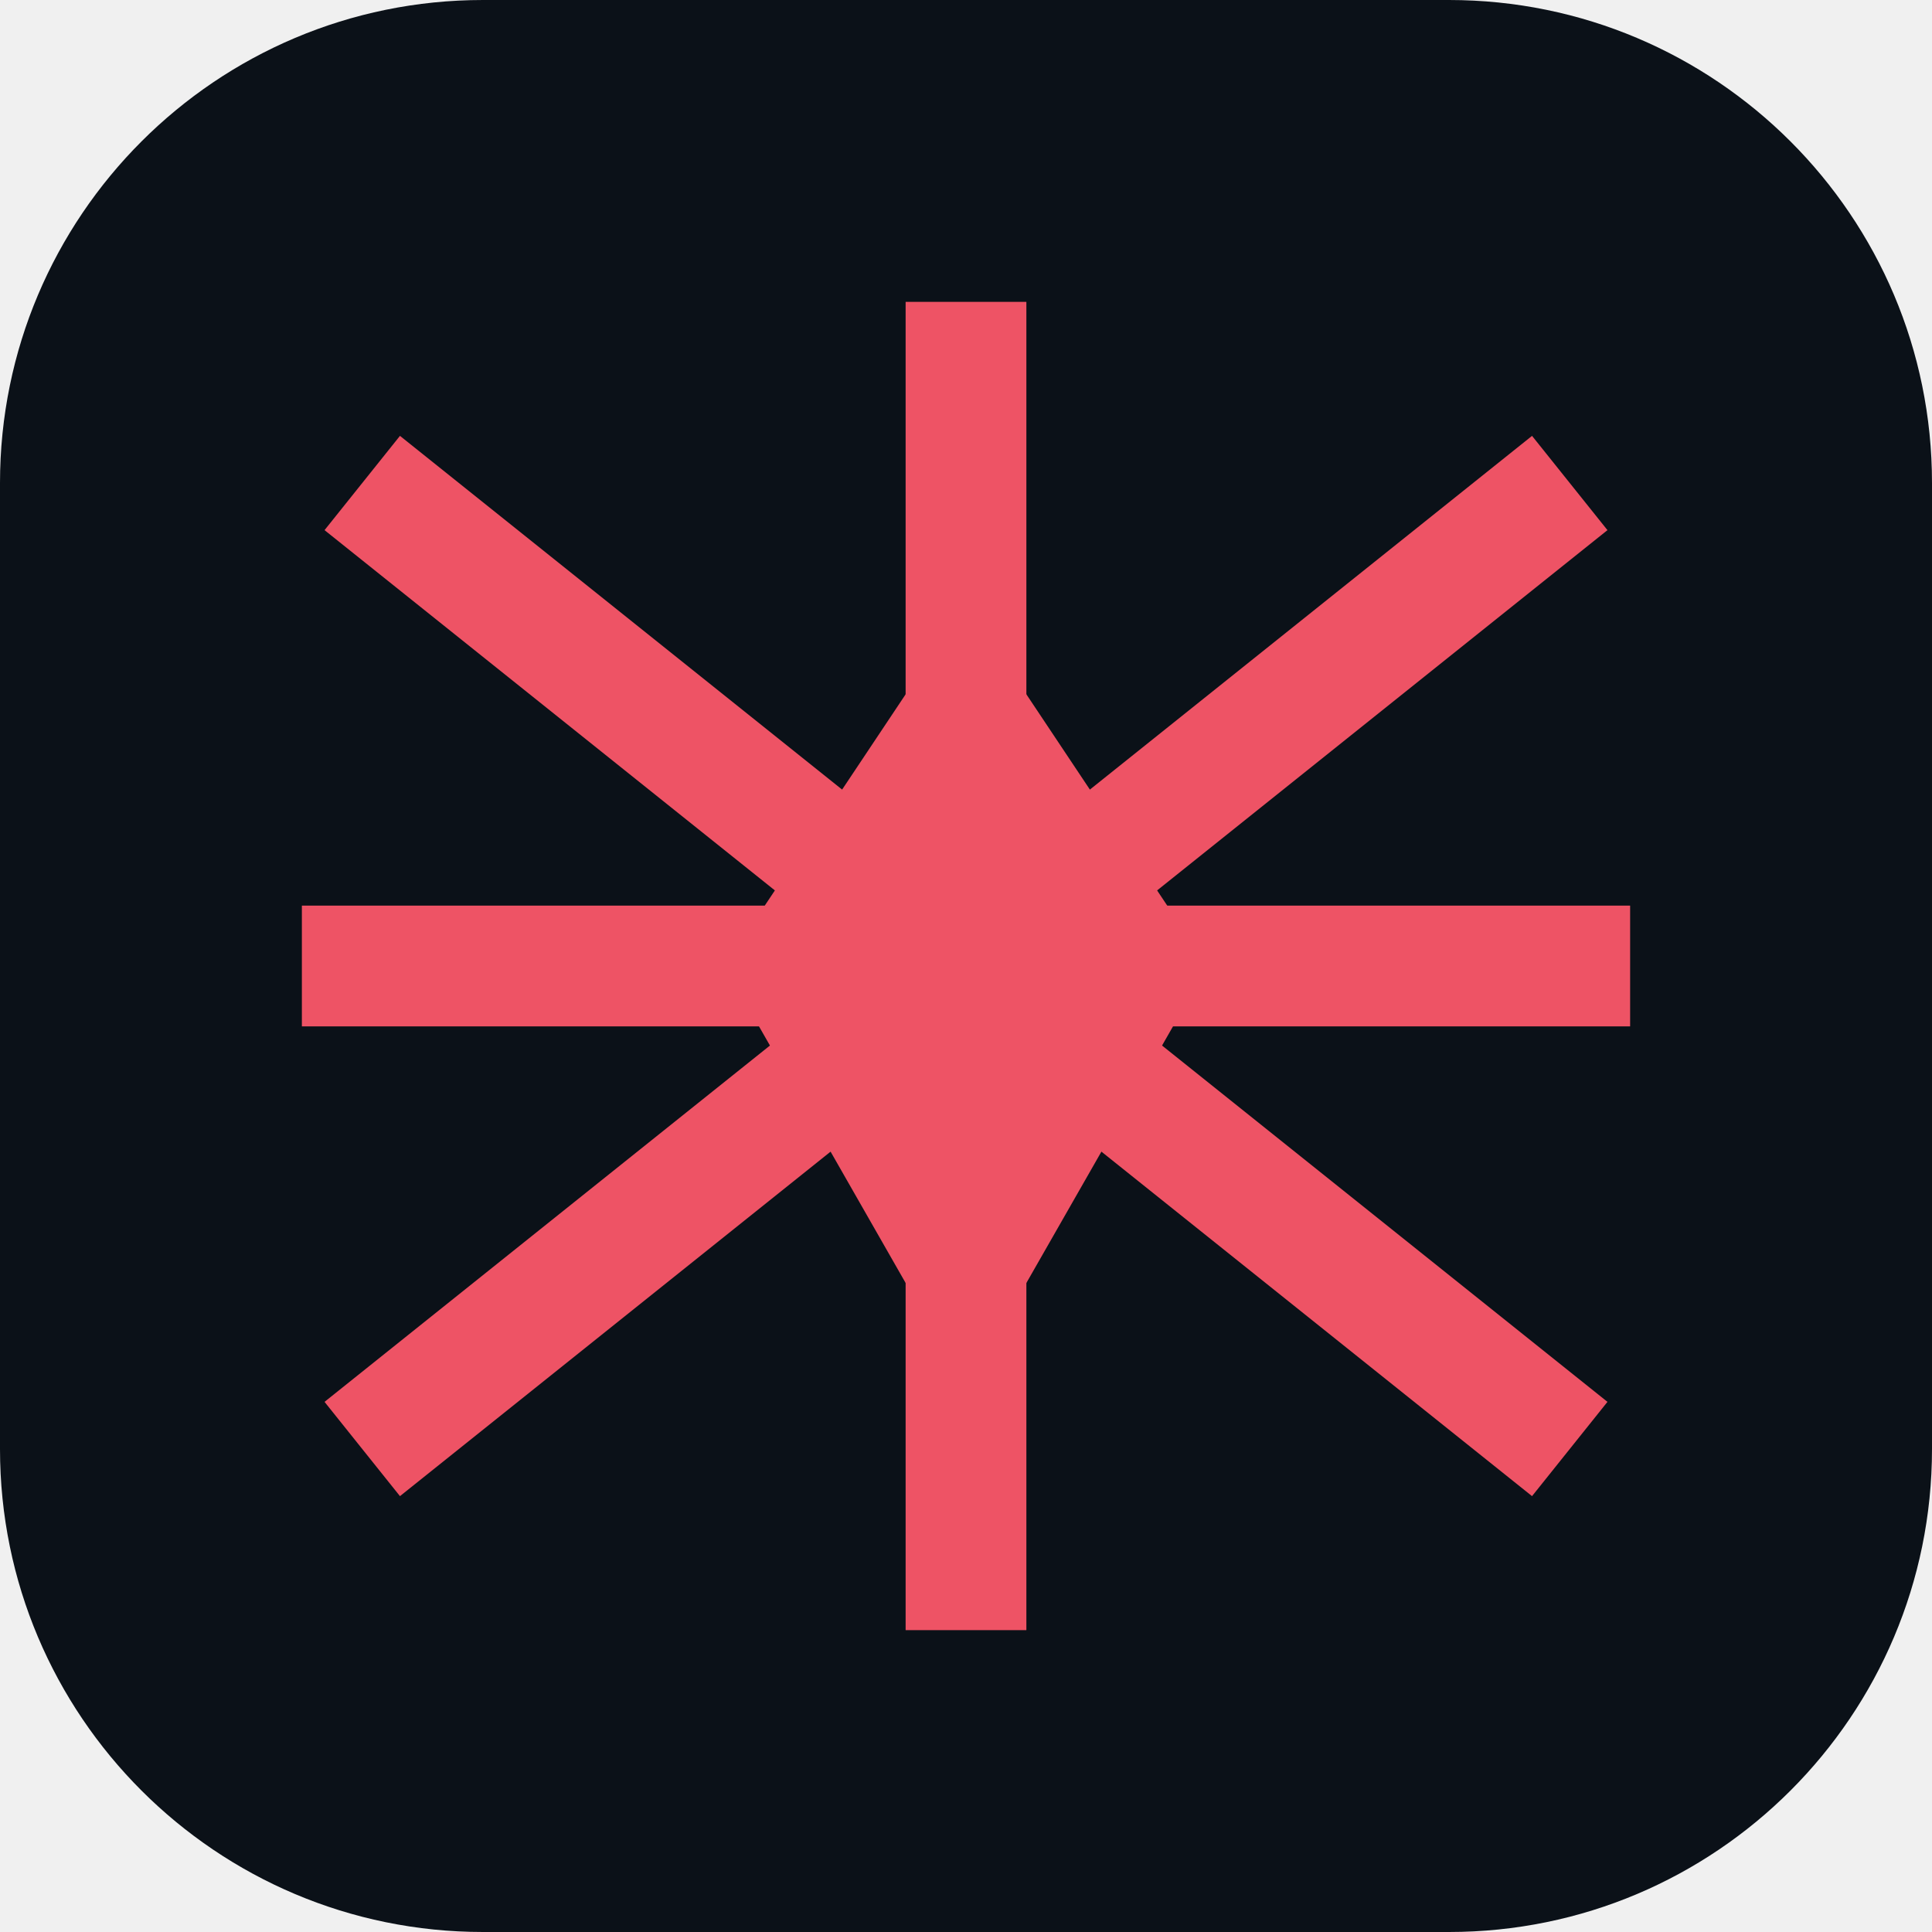
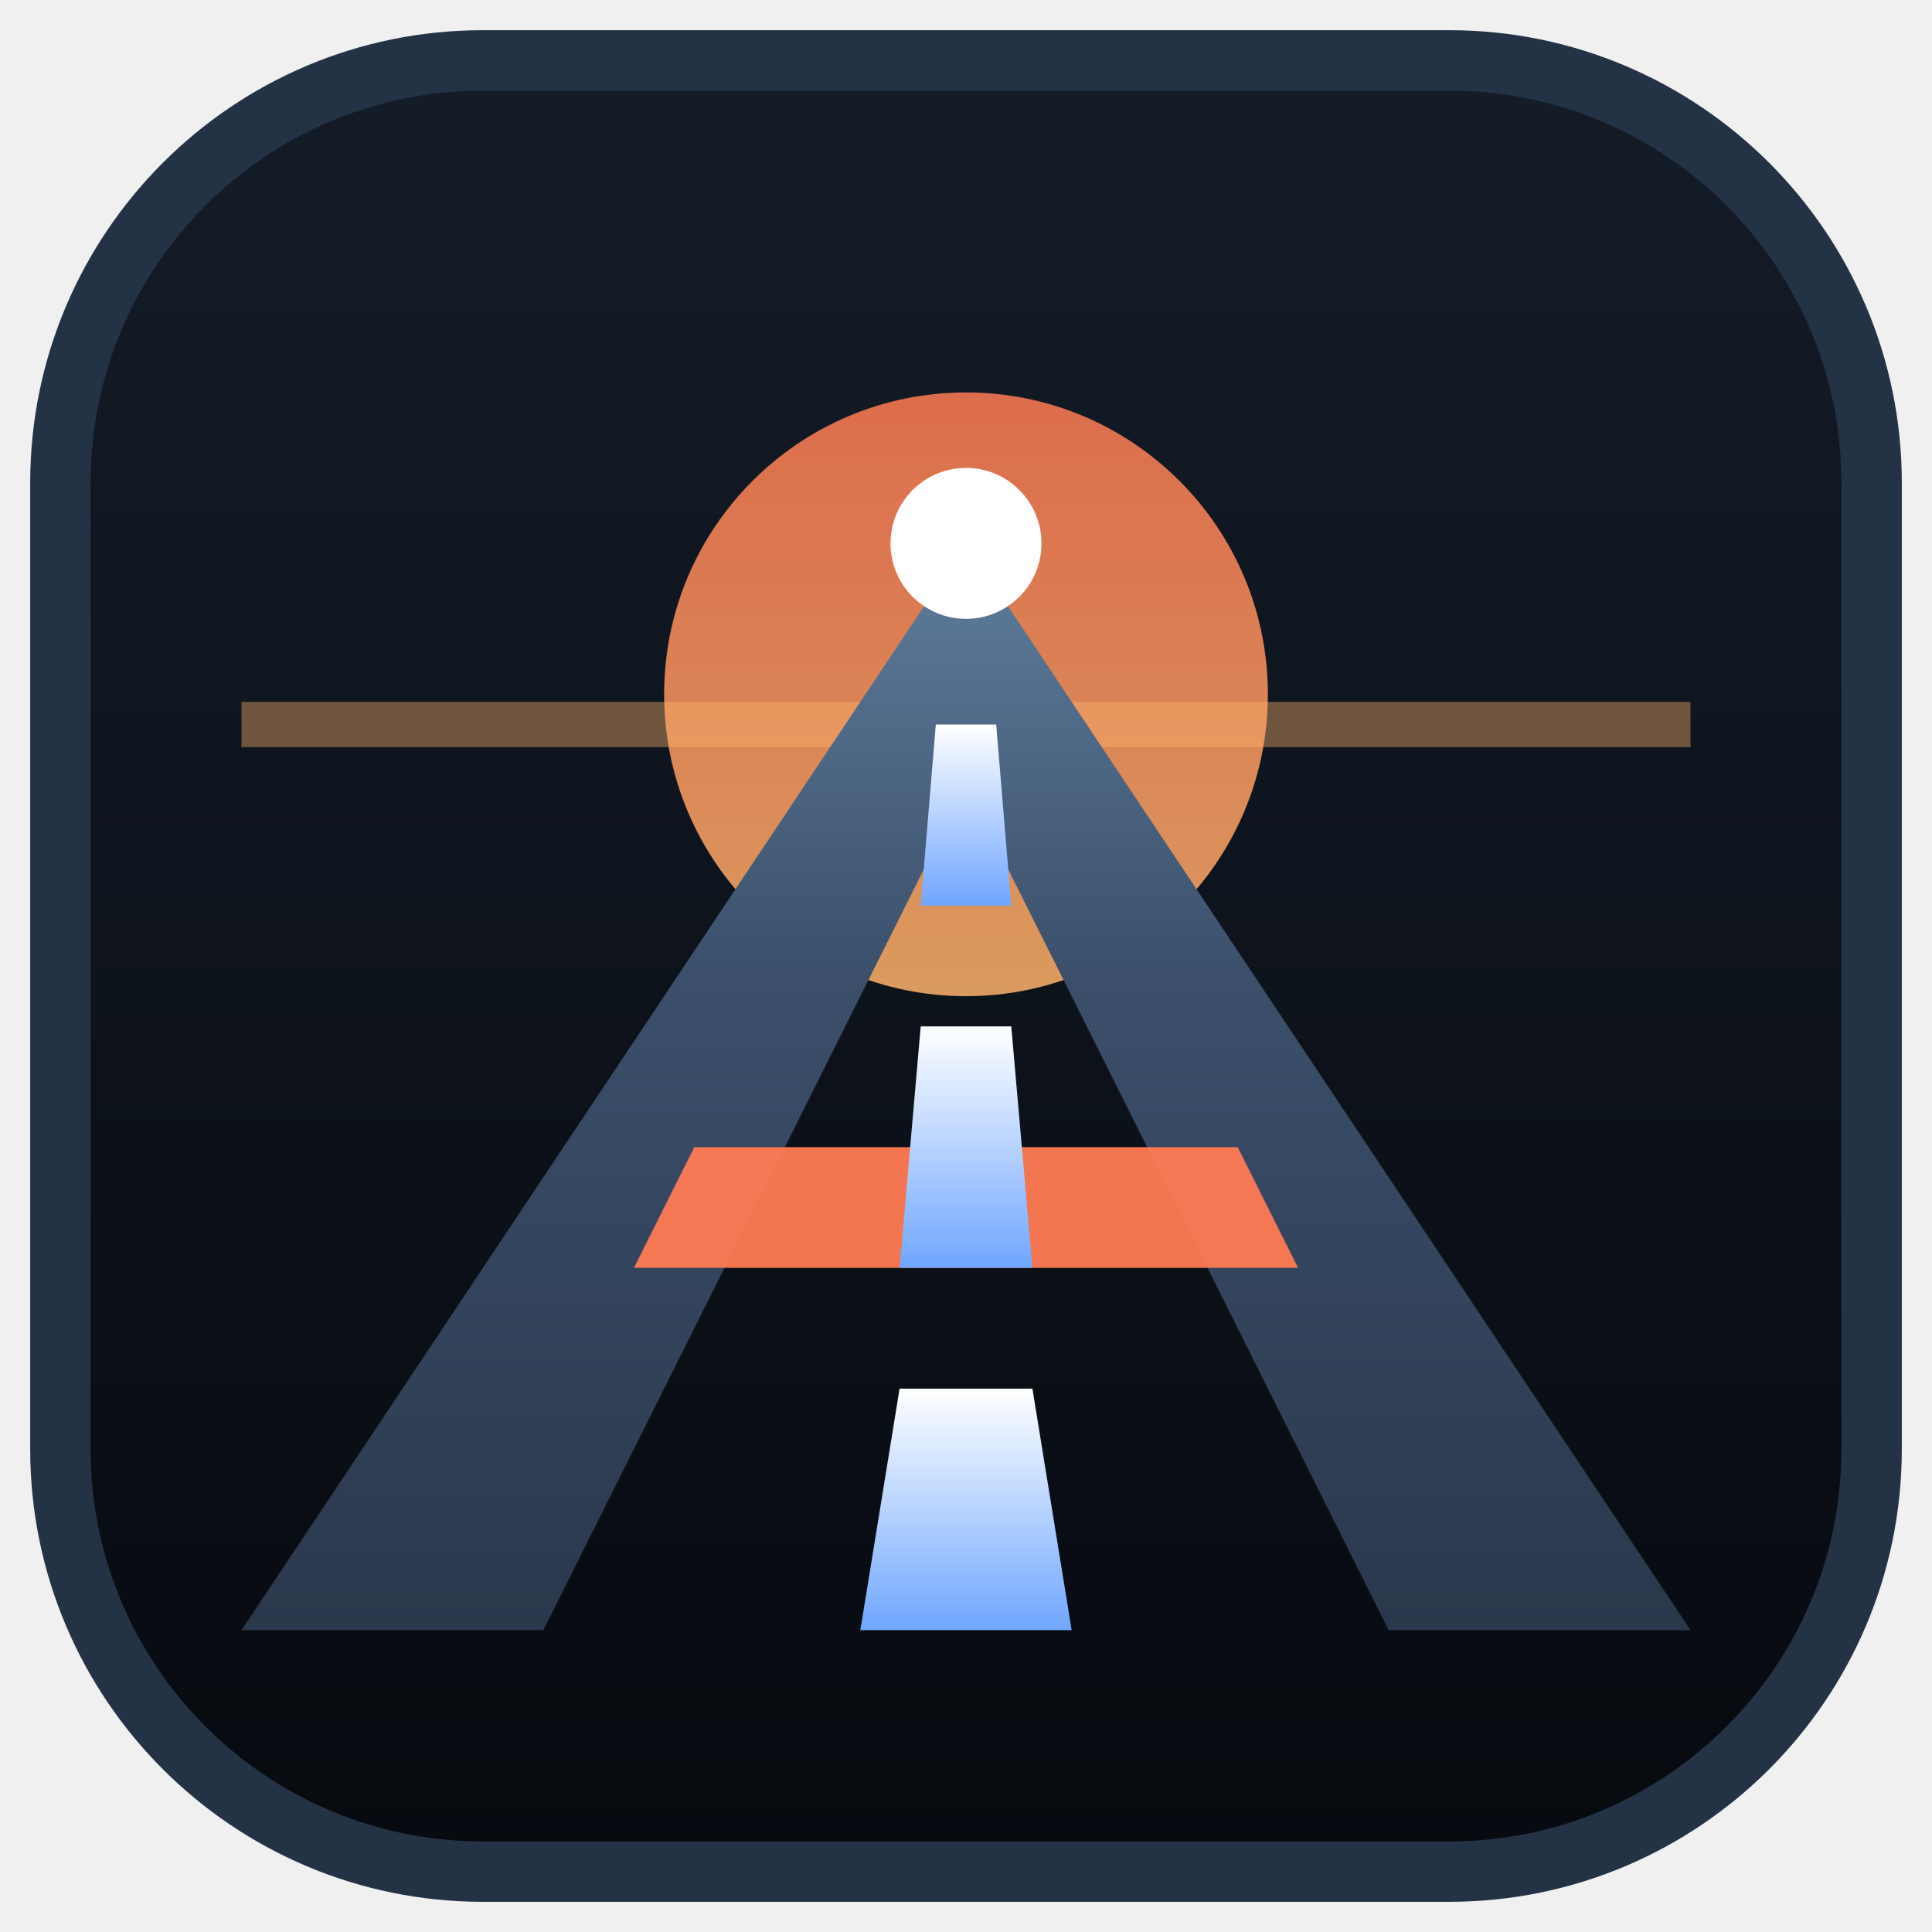
- <svg xmlns="http://www.w3.org/2000/svg" viewBox="0 0 32 32">
-   <rect width="32" height="32" rx="8" fill="#0b1118" />
-   <path d="M16 5v22M6 8l20 16M6 24L26 8M5 16h22" stroke="#ee5365" stroke-width="2" />
-   <path d="M16 10l4 6-4 7-4-7z" fill="#ee5365" />
+ <svg xmlns="http://www.w3.org/2000/svg" viewBox="0 0 64 64" width="64" height="64">
+   <defs>
+     <linearGradient id="bg" x1="0%" y1="0%" x2="0%" y2="100%">
+       <stop offset="0%" stop-color="#141c28" />
+       <stop offset="100%" stop-color="#070a0f" />
+     </linearGradient>
+     <linearGradient id="road" x1="0%" y1="100%" x2="0%" y2="0%">
+       <stop offset="0%" stop-color="#2a384c" />
+       <stop offset="60%" stop-color="#3b4f6b" />
+       <stop offset="100%" stop-color="#5e7d9b" />
+     </linearGradient>
+     <linearGradient id="skyGlow" x1="0%" y1="0%" x2="0%" y2="100%">
+       <stop offset="0%" stop-color="#ff7b54" />
+       <stop offset="100%" stop-color="#ffb26b" />
+     </linearGradient>
+     <linearGradient id="beam" x1="0%" y1="0%" x2="0%" y2="100%">
+       <stop offset="0%" stop-color="#ffffff" />
+       <stop offset="100%" stop-color="#70a6ff" />
+     </linearGradient>
+   </defs>
+   <rect x="2" y="2" width="60" height="60" rx="14" fill="url(#bg)" stroke="#233245" stroke-width="2" />
+   <circle cx="32" cy="23" r="10" fill="url(#skyGlow)" opacity="0.85" />
+   <line x1="8" y1="24" x2="56" y2="24" stroke="#ffb26b" stroke-width="1.5" opacity="0.4" />
+   <path d="M 32 18 L 8 54 L 18 54 L 32 26 L 46 54 L 56 54 Z" fill="url(#road)" />
+   <path d="M 23 38 L 41 38 L 43 42 L 21 42 Z" fill="#ff7b54" opacity="0.95" />
+   <polygon points="31,24 33,24 33.5,30 30.5,30" fill="url(#beam)" />
+   <polygon points="30.5,34 33.5,34 34.2,42 29.8,42" fill="url(#beam)" />
+   <polygon points="29.8,46 34.2,46 35.5,54 28.5,54" fill="url(#beam)" />
+   <circle cx="32" cy="18" r="2.5" fill="#ffffff" />
</svg>
